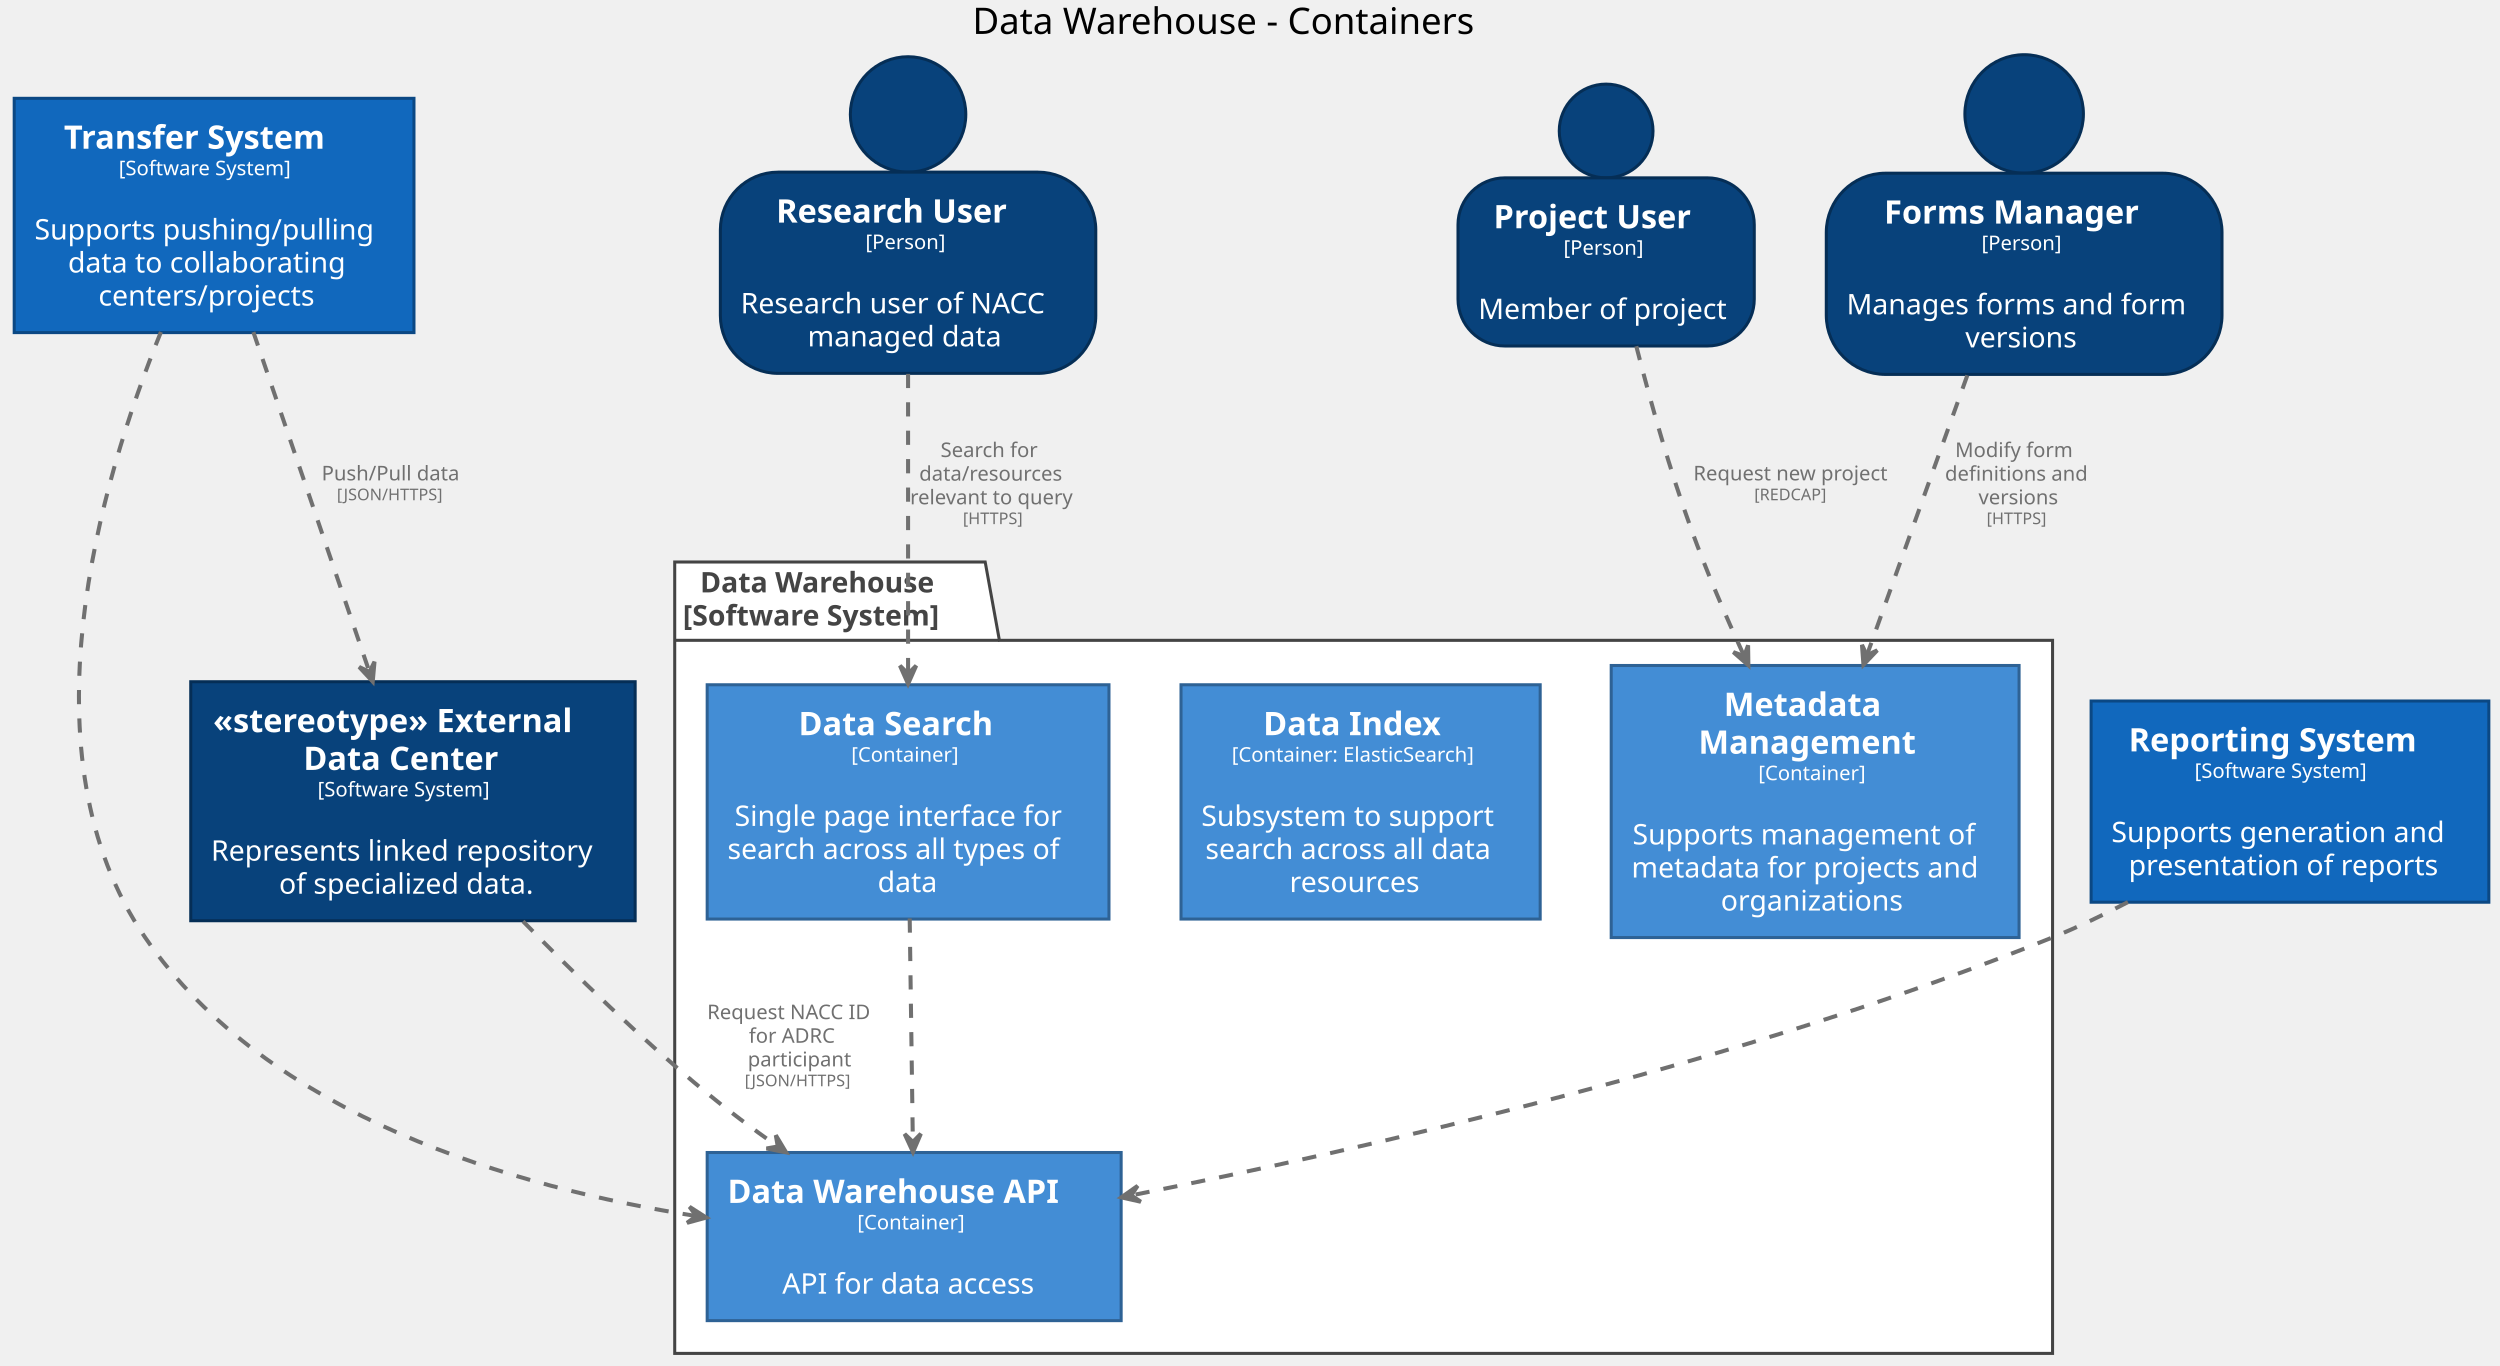
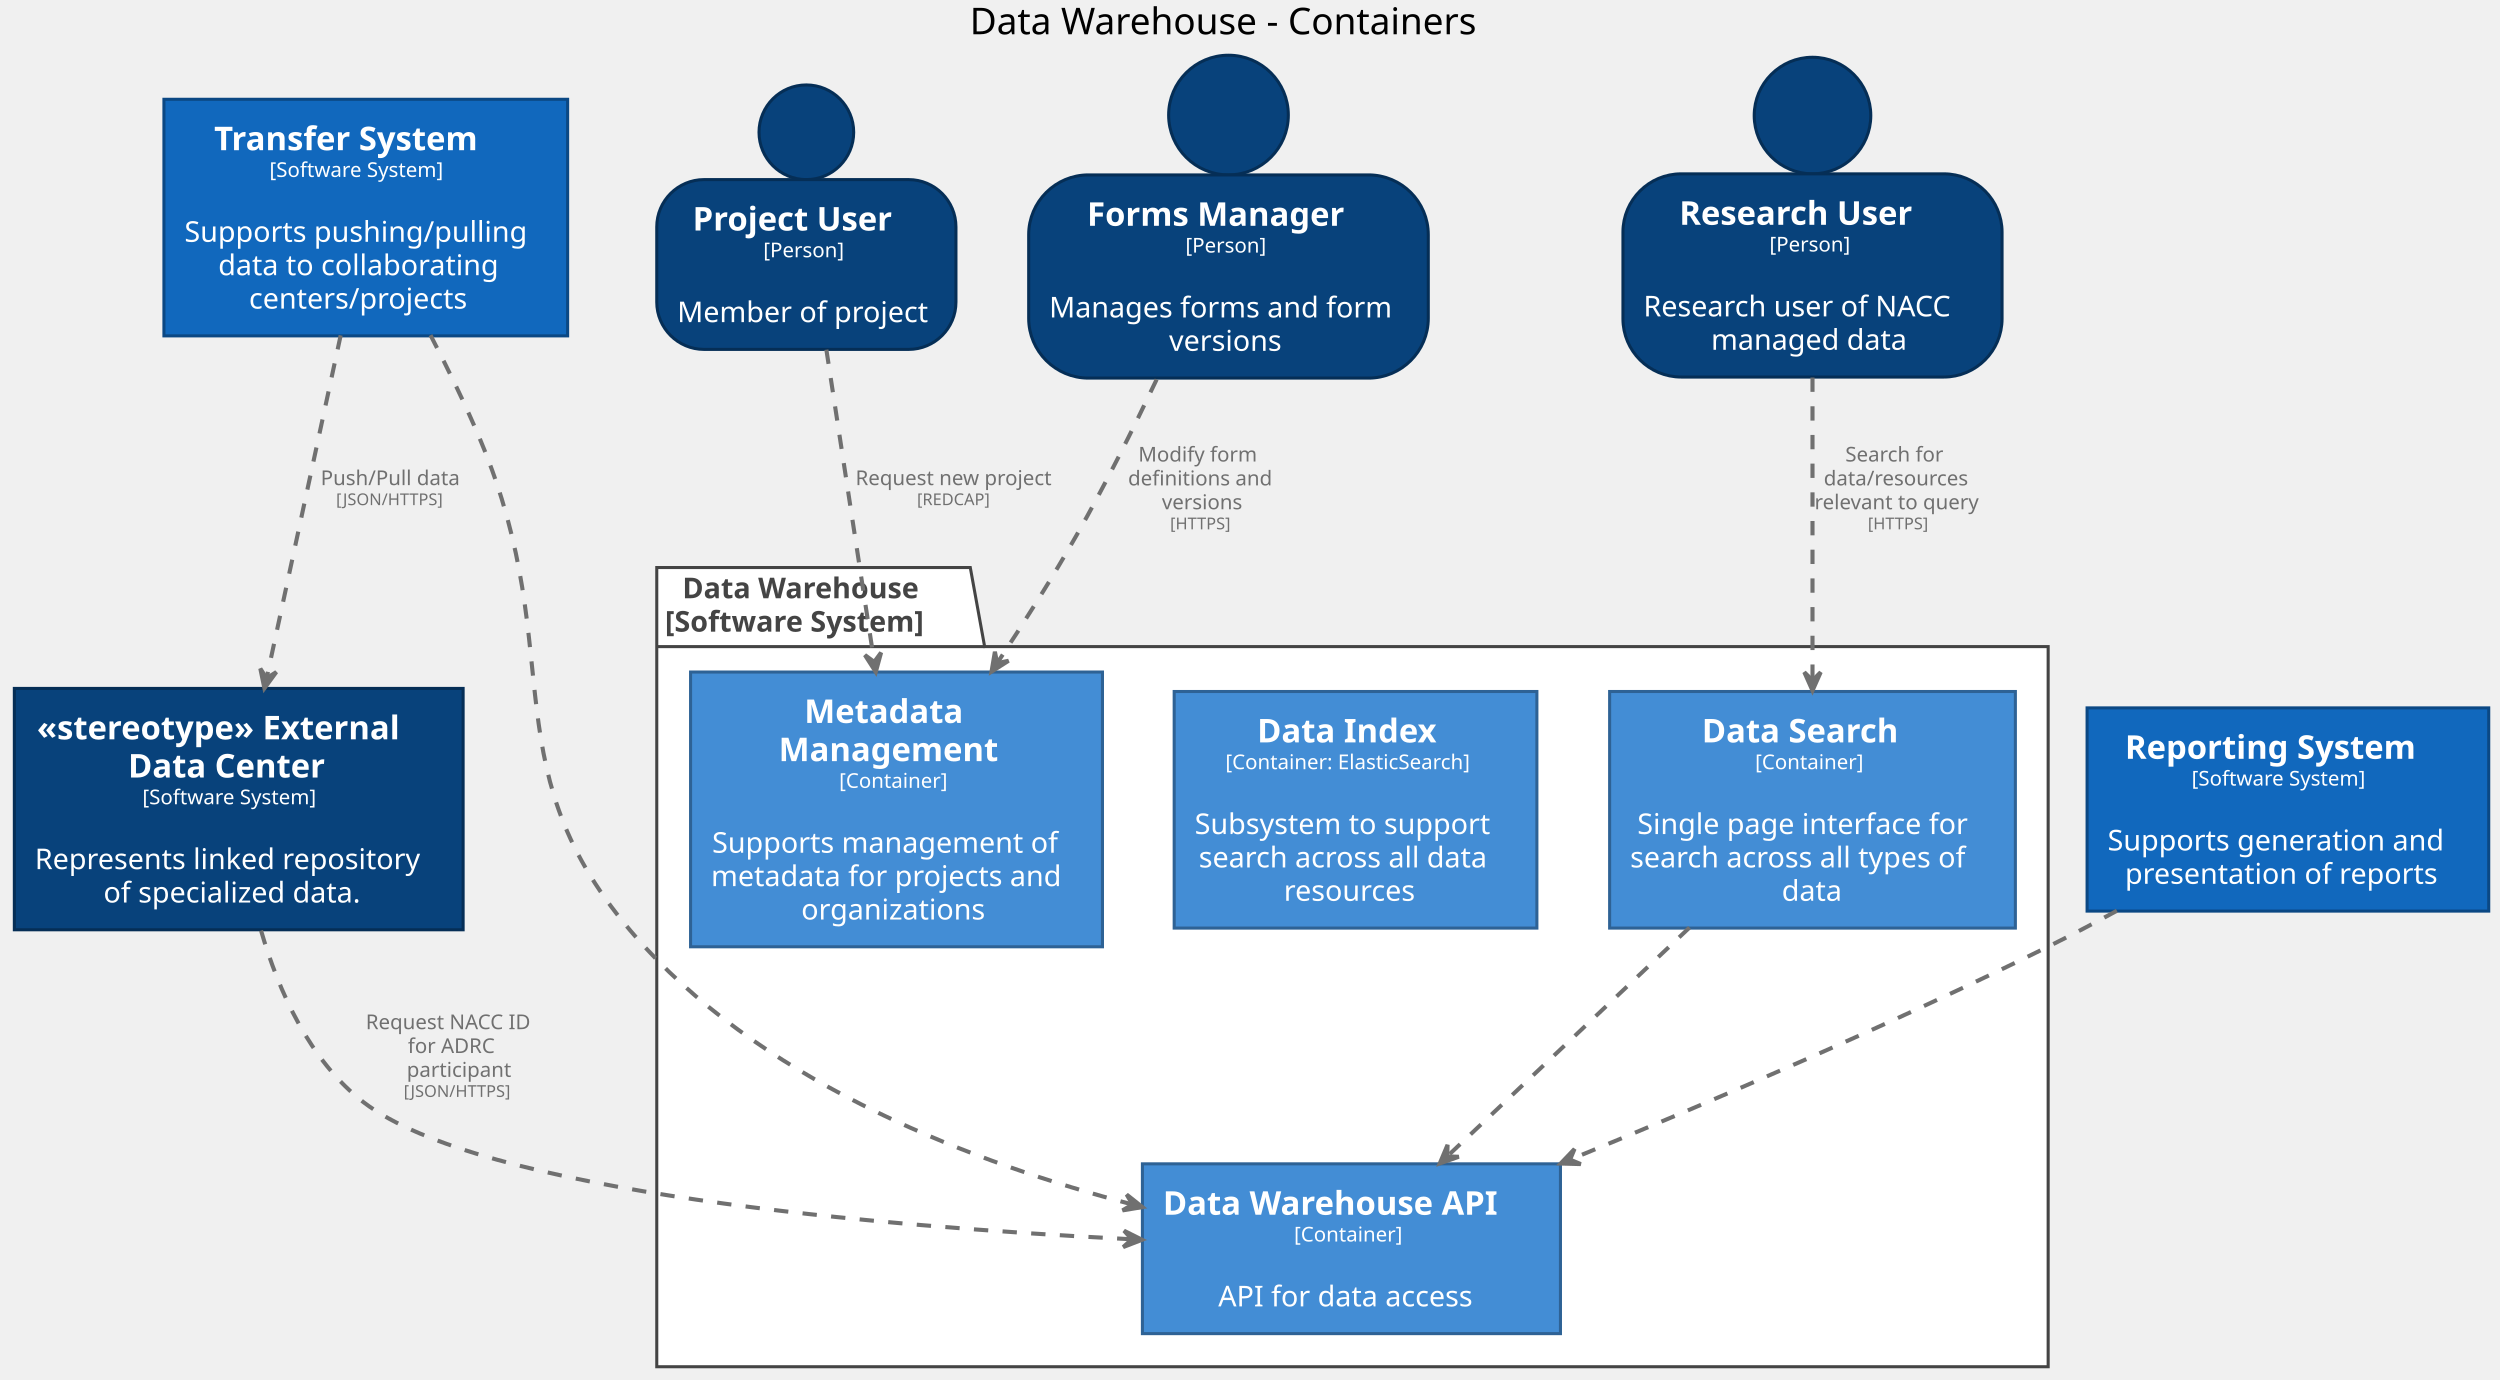
- <svg xmlns="http://www.w3.org/2000/svg" contentScriptType="application/ecmascript" contentStyleType="text/css" height="673px" preserveAspectRatio="none" style="width:1232px;height:673px;background:#FFFFFF;" version="1.1" viewBox="0 0 1232 673" width="1232px" zoomAndPan="magnify">
+ <svg xmlns="http://www.w3.org/2000/svg" contentScriptType="application/ecmascript" contentStyleType="text/css" height="673px" preserveAspectRatio="none" style="width:1220px;height:673px;background:#FFFFFF;" version="1.1" viewBox="0 0 1220 673" width="1220px" zoomAndPan="magnify">
  <defs />
  <g>
-     <text fill="#000000" font-family="sans-serif" font-size="18" lengthAdjust="spacing" textLength="261" x="479.25" y="16.708">Data Warehouse - Containers</text>
-     <polygon fill="#FFFFFF" points="332.5,276.953,485.5,276.953,492.5,315.547,1011.5,315.547,1011.5,666.953,332.5,666.953,332.5,276.953" style="stroke:#444444;stroke-width:1.5;" />
-     <line style="stroke:#444444;stroke-width:1.5;" x1="332.5" x2="492.5" y1="315.547" y2="315.547" />
-     <text fill="#444444" font-family="sans-serif" font-size="14" font-weight="bold" lengthAdjust="spacing" textLength="130" x="345" y="291.948">Data Warehouse</text>
-     <text fill="#444444" font-family="sans-serif" font-size="14" font-weight="bold" lengthAdjust="spacing" textLength="147" x="336.5" y="308.245">[Software System]</text>
-     <rect fill="#438DD5" height="115.453" style="stroke:#2E6295;stroke-width:1.5;" width="198" x="348.5" y="337.453" />
-     <text fill="#FFFFFF" font-family="sans-serif" font-size="16" font-weight="bold" lengthAdjust="spacing" textLength="108" x="393.5" y="362.305">Data Search</text>
-     <text fill="#FFFFFF" font-family="sans-serif" font-size="10" lengthAdjust="spacing" textLength="56" x="419.5" y="375.36">[Container]</text>
-     <text fill="#FFFFFF" font-family="sans-serif" font-size="14" lengthAdjust="spacing" textLength="0" x="449.5" y="390.714" />
-     <text fill="#FFFFFF" font-family="sans-serif" font-size="14" lengthAdjust="spacing" textLength="167" x="362" y="407.011">Single page interface for</text>
-     <text fill="#FFFFFF" font-family="sans-serif" font-size="14" lengthAdjust="spacing" textLength="174" x="358.5" y="423.308">search across all types of</text>
-     <text fill="#FFFFFF" font-family="sans-serif" font-size="14" lengthAdjust="spacing" textLength="30" x="432.5" y="439.604">data</text>
-     <rect fill="#438DD5" height="115.453" style="stroke:#2E6295;stroke-width:1.5;" width="177" x="582" y="337.453" />
-     <text fill="#FFFFFF" font-family="sans-serif" font-size="16" font-weight="bold" lengthAdjust="spacing" textLength="96" x="622.5" y="362.305">Data Index</text>
-     <text fill="#FFFFFF" font-family="sans-serif" font-size="10" lengthAdjust="spacing" textLength="127" x="607" y="375.36">[Container: ElasticSearch]</text>
-     <text fill="#FFFFFF" font-family="sans-serif" font-size="14" lengthAdjust="spacing" textLength="0" x="672.5" y="390.714" />
-     <text fill="#FFFFFF" font-family="sans-serif" font-size="14" lengthAdjust="spacing" textLength="153" x="592" y="407.011">Subsystem to support</text>
-     <text fill="#FFFFFF" font-family="sans-serif" font-size="14" lengthAdjust="spacing" textLength="149" x="594" y="423.308">search across all data</text>
-     <text fill="#FFFFFF" font-family="sans-serif" font-size="14" lengthAdjust="spacing" textLength="70" x="635.5" y="439.604">resources</text>
-     <rect fill="#438DD5" height="82.859" style="stroke:#2E6295;stroke-width:1.5;" width="204" x="348.5" y="567.953" />
-     <text fill="#FFFFFF" font-family="sans-serif" font-size="16" font-weight="bold" lengthAdjust="spacing" textLength="184" x="358.5" y="592.805">Data Warehouse API</text>
-     <text fill="#FFFFFF" font-family="sans-serif" font-size="10" lengthAdjust="spacing" textLength="56" x="422.5" y="605.86">[Container]</text>
-     <text fill="#FFFFFF" font-family="sans-serif" font-size="14" lengthAdjust="spacing" textLength="0" x="452.5" y="621.214" />
-     <text fill="#FFFFFF" font-family="sans-serif" font-size="14" lengthAdjust="spacing" textLength="130" x="385.5" y="637.511">API for data access</text>
-     <rect fill="#438DD5" height="134.078" style="stroke:#2E6295;stroke-width:1.5;" width="201" x="794" y="327.953" />
-     <text fill="#FFFFFF" font-family="sans-serif" font-size="16" font-weight="bold" lengthAdjust="spacing" textLength="84" x="849.5" y="352.805">Metadata</text>
-     <text fill="#FFFFFF" font-family="sans-serif" font-size="16" font-weight="bold" lengthAdjust="spacing" textLength="115" x="837" y="371.43">Management</text>
-     <text fill="#FFFFFF" font-family="sans-serif" font-size="10" lengthAdjust="spacing" textLength="56" x="866.5" y="384.485">[Container]</text>
-     <text fill="#FFFFFF" font-family="sans-serif" font-size="14" lengthAdjust="spacing" textLength="0" x="896.5" y="399.839" />
-     <text fill="#FFFFFF" font-family="sans-serif" font-size="14" lengthAdjust="spacing" textLength="176" x="804.5" y="416.136">Supports management of</text>
-     <text fill="#FFFFFF" font-family="sans-serif" font-size="14" lengthAdjust="spacing" textLength="177" x="804" y="432.433">metadata for projects and</text>
-     <text fill="#FFFFFF" font-family="sans-serif" font-size="14" lengthAdjust="spacing" textLength="93" x="848" y="448.729">organizations</text>
-     <ellipse cx="791.5" cy="64.551" fill="#08427B" rx="23.098" ry="23.098" style="stroke:#052E56;stroke-width:1.5;" />
-     <rect fill="#08427B" height="82.859" rx="23.098" ry="23.098" style="stroke:#052E56;stroke-width:1.5;" width="146" x="718.5" y="87.648" />
-     <text fill="#FFFFFF" font-family="sans-serif" font-size="16" font-weight="bold" lengthAdjust="spacing" textLength="111" x="736" y="112.5">Project User</text>
-     <text fill="#FFFFFF" font-family="sans-serif" font-size="10" lengthAdjust="spacing" textLength="42" x="770.5" y="125.555">[Person]</text>
-     <text fill="#FFFFFF" font-family="sans-serif" font-size="14" lengthAdjust="spacing" textLength="0" x="793.5" y="140.909" />
-     <text fill="#FFFFFF" font-family="sans-serif" font-size="14" lengthAdjust="spacing" textLength="126" x="728.5" y="157.206">Member of project</text>
-     <ellipse cx="997.5" cy="56.154" fill="#08427B" rx="29.201" ry="29.201" style="stroke:#052E56;stroke-width:1.5;" />
-     <rect fill="#08427B" height="99.156" rx="29.201" ry="29.201" style="stroke:#052E56;stroke-width:1.5;" width="195" x="900" y="85.355" />
-     <text fill="#FFFFFF" font-family="sans-serif" font-size="16" font-weight="bold" lengthAdjust="spacing" textLength="138" x="928.5" y="110.207">Forms Manager</text>
-     <text fill="#FFFFFF" font-family="sans-serif" font-size="10" lengthAdjust="spacing" textLength="42" x="976.5" y="123.262">[Person]</text>
-     <text fill="#FFFFFF" font-family="sans-serif" font-size="14" lengthAdjust="spacing" textLength="0" x="999.5" y="138.616" />
-     <text fill="#FFFFFF" font-family="sans-serif" font-size="14" lengthAdjust="spacing" textLength="171" x="910" y="154.913">Manages forms and form</text>
-     <text fill="#FFFFFF" font-family="sans-serif" font-size="14" lengthAdjust="spacing" textLength="58" x="968.5" y="171.209">versions</text>
-     <ellipse cx="447.5" cy="56.395" fill="#08427B" rx="28.442" ry="28.442" style="stroke:#052E56;stroke-width:1.5;" />
-     <rect fill="#08427B" height="99.156" rx="28.442" ry="28.442" style="stroke:#052E56;stroke-width:1.5;" width="185" x="355" y="84.838" />
-     <text fill="#FFFFFF" font-family="sans-serif" font-size="16" font-weight="bold" lengthAdjust="spacing" textLength="130" x="382.5" y="109.689">Research User</text>
-     <text fill="#FFFFFF" font-family="sans-serif" font-size="10" lengthAdjust="spacing" textLength="42" x="426.5" y="122.745">[Person]</text>
-     <text fill="#FFFFFF" font-family="sans-serif" font-size="14" lengthAdjust="spacing" textLength="0" x="449.5" y="138.099" />
-     <text fill="#FFFFFF" font-family="sans-serif" font-size="14" lengthAdjust="spacing" textLength="161" x="365" y="154.395">Research user of NACC</text>
-     <text fill="#FFFFFF" font-family="sans-serif" font-size="14" lengthAdjust="spacing" textLength="99" x="398" y="170.692">managed data</text>
-     <rect fill="#08427B" height="117.781" style="stroke:#052E56;stroke-width:1.5;" width="219" x="94" y="335.953" />
-     <text fill="#FFFFFF" font-family="sans-serif" font-size="16" font-weight="bold" lengthAdjust="spacing" textLength="197" x="105" y="360.805">«stereotype» External</text>
-     <text fill="#FFFFFF" font-family="sans-serif" font-size="16" font-weight="bold" lengthAdjust="spacing" textLength="108" x="149.5" y="379.43">Data Center</text>
-     <text fill="#FFFFFF" font-family="sans-serif" font-size="10" lengthAdjust="spacing" textLength="94" x="156.5" y="392.485">[Software System]</text>
-     <text fill="#FFFFFF" font-family="sans-serif" font-size="14" lengthAdjust="spacing" textLength="0" x="205.5" y="407.839" />
-     <text fill="#FFFFFF" font-family="sans-serif" font-size="14" lengthAdjust="spacing" textLength="199" x="104" y="424.136">Represents linked repository</text>
-     <text fill="#FFFFFF" font-family="sans-serif" font-size="14" lengthAdjust="spacing" textLength="132" x="137.5" y="440.433">of specialized data.</text>
-     <rect fill="#1168BD" height="115.453" style="stroke:#0B4884;stroke-width:1.5;" width="197" x="7" y="48.453" />
-     <text fill="#FFFFFF" font-family="sans-serif" font-size="16" font-weight="bold" lengthAdjust="spacing" textLength="148" x="31.5" y="73.305">Transfer System</text>
-     <text fill="#FFFFFF" font-family="sans-serif" font-size="10" lengthAdjust="spacing" textLength="94" x="58.5" y="86.36">[Software System]</text>
-     <text fill="#FFFFFF" font-family="sans-serif" font-size="14" lengthAdjust="spacing" textLength="0" x="107.5" y="101.714" />
-     <text fill="#FFFFFF" font-family="sans-serif" font-size="14" lengthAdjust="spacing" textLength="173" x="17" y="118.011">Supports pushing/pulling</text>
-     <text fill="#FFFFFF" font-family="sans-serif" font-size="14" lengthAdjust="spacing" textLength="140" x="33.5" y="134.308">data to collaborating</text>
-     <text fill="#FFFFFF" font-family="sans-serif" font-size="14" lengthAdjust="spacing" textLength="114" x="48.5" y="150.605">centers/projects</text>
-     <rect fill="#1168BD" height="99.156" style="stroke:#0B4884;stroke-width:1.5;" width="196" x="1030.5" y="345.453" />
-     <text fill="#FFFFFF" font-family="sans-serif" font-size="16" font-weight="bold" lengthAdjust="spacing" textLength="159" x="1049" y="370.305">Reporting System</text>
-     <text fill="#FFFFFF" font-family="sans-serif" font-size="10" lengthAdjust="spacing" textLength="94" x="1081.5" y="383.36">[Software System]</text>
-     <text fill="#FFFFFF" font-family="sans-serif" font-size="14" lengthAdjust="spacing" textLength="0" x="1130.5" y="398.714" />
-     <text fill="#FFFFFF" font-family="sans-serif" font-size="14" lengthAdjust="spacing" textLength="172" x="1040.5" y="415.011">Supports generation and</text>
-     <text fill="#FFFFFF" font-family="sans-serif" font-size="14" lengthAdjust="spacing" textLength="159" x="1049" y="431.308">presentation of reports</text>
-     <path d="M969.49,184.993 C954.06,227.993 935.05,280.963 920.03,322.813 " fill="none" id="FormsManager-to-DataWarehouse.MetadataManagement" style="stroke:#707070;stroke-width:2.0;stroke-dasharray:7.0,7.0;" />
-     <polygon fill="#707070" points="918.31,327.603,925.107,320.475,919.994,322.895,917.574,317.782,918.31,327.603" style="stroke:#707070;stroke-width:2.0;" />
-     <text fill="#707070" font-family="sans-serif" font-size="10" lengthAdjust="spacing" textLength="60" x="963.5" y="225.235">Modify form</text>
-     <text fill="#707070" font-family="sans-serif" font-size="10" lengthAdjust="spacing" textLength="70" x="958.5" y="236.876">definitions and</text>
-     <text fill="#707070" font-family="sans-serif" font-size="10" lengthAdjust="spacing" textLength="40" x="975" y="248.517">versions</text>
-     <text fill="#707070" font-family="sans-serif" font-size="8" lengthAdjust="spacing" textLength="32" x="979" y="258.301">[HTTPS]</text>
-     <path d="M447.5,184.243 C447.5,230.503 447.5,288.533 447.5,331.813 " fill="none" id="ResearchUser-to-DataWarehouse.DataSearch" style="stroke:#707070;stroke-width:2.0;stroke-dasharray:7.0,7.0;" />
-     <polygon fill="#707070" points="447.5,337.023,451.5,328.023,447.5,332.023,443.5,328.023,447.5,337.023" style="stroke:#707070;stroke-width:2.0;" />
-     <text fill="#707070" font-family="sans-serif" font-size="10" lengthAdjust="spacing" textLength="51" x="463.5" y="225.235">Search for</text>
-     <text fill="#707070" font-family="sans-serif" font-size="10" lengthAdjust="spacing" textLength="72" x="453" y="236.876">data/resources</text>
-     <text fill="#707070" font-family="sans-serif" font-size="10" lengthAdjust="spacing" textLength="84" x="448.5" y="248.517">relevant to query</text>
-     <text fill="#707070" font-family="sans-serif" font-size="8" lengthAdjust="spacing" textLength="32" x="474.5" y="258.301">[HTTPS]</text>
-     <path d="M257.74,454.013 C283.84,480.733 316.21,512.163 347.5,537.953 C358.69,547.173 371.07,556.403 383.26,564.983 " fill="none" id="stereotypeExternalDataCenter-to-DataWarehouse.DataWarehouseAPI" style="stroke:#707070;stroke-width:2.0;stroke-dasharray:7.0,7.0;" />
-     <polygon fill="#707070" points="387.38,567.873,382.317,559.426,383.289,564.998,377.717,565.971,387.38,567.873" style="stroke:#707070;stroke-width:2.0;" />
-     <text fill="#707070" font-family="sans-serif" font-size="10" lengthAdjust="spacing" textLength="88" x="348.5" y="502.235">Request NACC ID</text>
-     <text fill="#707070" font-family="sans-serif" font-size="10" lengthAdjust="spacing" textLength="47" x="369" y="513.876">for ADRC</text>
-     <text fill="#707070" font-family="sans-serif" font-size="10" lengthAdjust="spacing" textLength="51" x="368.5" y="525.517">participant</text>
-     <text fill="#707070" font-family="sans-serif" font-size="8" lengthAdjust="spacing" textLength="54" x="367" y="535.301">[JSON/HTTPS]</text>
-     <path d="M124.86,163.653 C141.34,211.923 164.99,281.173 182.05,331.123 " fill="none" id="TransferSystem-to-stereotypeExternalDataCenter" style="stroke:#707070;stroke-width:2.0;stroke-dasharray:7.0,7.0;" />
-     <polygon fill="#707070" points="183.67,335.893,184.557,326.084,182.059,331.16,176.983,328.662,183.67,335.893" style="stroke:#707070;stroke-width:2.0;" />
-     <text fill="#707070" font-family="sans-serif" font-size="10" lengthAdjust="spacing" textLength="69" x="158.5" y="236.735">Push/Pull data</text>
-     <text fill="#707070" font-family="sans-serif" font-size="8" lengthAdjust="spacing" textLength="54" x="166" y="246.519">[JSON/HTTPS]</text>
-     <path d="M448.3,452.623 C448.79,487.053 449.4,530.433 449.85,562.673 " fill="none" id="DataWarehouse.DataSearch-to-DataWarehouse.DataWarehouseAPI" style="stroke:#707070;stroke-width:2.0;stroke-dasharray:7.0,7.0;" />
-     <polygon fill="#707070" points="449.93,567.753,453.801,558.697,449.859,562.754,445.802,558.811,449.93,567.753" style="stroke:#707070;stroke-width:2.0;" />
-     <text fill="#000000" font-family="sans-serif" font-size="10" lengthAdjust="spacing" textLength="0" x="452.5" y="518.735" />
-     <path d="M79.3,163.603 C48.84,238.753 10.06,372.333 71.5,461.953 C131.98,550.173 253.78,585.283 343.04,599.253 " fill="none" id="TransferSystem-to-DataWarehouse.DataWarehouseAPI" style="stroke:#707070;stroke-width:2.0;stroke-dasharray:7.0,7.0;" />
-     <polygon fill="#707070" points="348.07,600.023,339.779,594.707,343.128,599.266,338.568,602.614,348.07,600.023" style="stroke:#707070;stroke-width:2.0;" />
-     <text fill="#000000" font-family="sans-serif" font-size="10" lengthAdjust="spacing" textLength="0" x="75.5" y="398.735" />
-     <path d="M1048.66,444.553 C1036.46,450.933 1023.82,456.963 1011.5,461.953 C858.99,523.673 672.54,566.293 557.66,589.053 " fill="none" id="ReportingSystem-to-DataWarehouse.DataWarehouseAPI" style="stroke:#707070;stroke-width:2.0;stroke-dasharray:7.0,7.0;" />
-     <polygon fill="#707070" points="552.58,590.053,562.186,592.227,557.485,589.081,560.63,584.379,552.58,590.053" style="stroke:#707070;stroke-width:2.0;" />
-     <text fill="#000000" font-family="sans-serif" font-size="10" lengthAdjust="spacing" textLength="0" x="926.5" y="518.735" />
-     <path d="M806.37,170.623 C813.55,198.653 822.91,231.773 833.5,260.953 C840.96,281.513 850.3,303.283 859.42,323.133 " fill="none" id="ProjectUser-to-DataWarehouse.MetadataManagement" style="stroke:#707070;stroke-width:2.0;stroke-dasharray:7.0,7.0;" />
-     <polygon fill="#707070" points="861.6,327.863,861.454,318.015,859.502,323.325,854.193,321.372,861.6,327.863" style="stroke:#707070;stroke-width:2.0;" />
-     <text fill="#707070" font-family="sans-serif" font-size="10" lengthAdjust="spacing" textLength="99" x="834.5" y="236.735">Request new project</text>
-     <text fill="#707070" font-family="sans-serif" font-size="8" lengthAdjust="spacing" textLength="39" x="864.5" y="246.519">[REDCAP]</text>
+     <text fill="#000000" font-family="sans-serif" font-size="18" lengthAdjust="spacing" textLength="261" x="473.25" y="16.708">Data Warehouse - Containers</text>
+     <polygon fill="#FFFFFF" points="320.5,276.953,473.5,276.953,480.5,315.547,999.5,315.547,999.5,666.953,320.5,666.953,320.5,276.953" style="stroke:#444444;stroke-width:1.5;" />
+     <line style="stroke:#444444;stroke-width:1.5;" x1="320.5" x2="480.5" y1="315.547" y2="315.547" />
+     <text fill="#444444" font-family="sans-serif" font-size="14" font-weight="bold" lengthAdjust="spacing" textLength="130" x="333" y="291.948">Data Warehouse</text>
+     <text fill="#444444" font-family="sans-serif" font-size="14" font-weight="bold" lengthAdjust="spacing" textLength="147" x="324.5" y="308.245">[Software System]</text>
+     <rect fill="#438DD5" height="115.453" style="stroke:#2E6295;stroke-width:1.5;" width="198" x="785.5" y="337.453" />
+     <text fill="#FFFFFF" font-family="sans-serif" font-size="16" font-weight="bold" lengthAdjust="spacing" textLength="108" x="830.5" y="362.305">Data Search</text>
+     <text fill="#FFFFFF" font-family="sans-serif" font-size="10" lengthAdjust="spacing" textLength="56" x="856.5" y="375.36">[Container]</text>
+     <text fill="#FFFFFF" font-family="sans-serif" font-size="14" lengthAdjust="spacing" textLength="0" x="886.5" y="390.714" />
+     <text fill="#FFFFFF" font-family="sans-serif" font-size="14" lengthAdjust="spacing" textLength="167" x="799" y="407.011">Single page interface for</text>
+     <text fill="#FFFFFF" font-family="sans-serif" font-size="14" lengthAdjust="spacing" textLength="174" x="795.5" y="423.308">search across all types of</text>
+     <text fill="#FFFFFF" font-family="sans-serif" font-size="14" lengthAdjust="spacing" textLength="30" x="869.5" y="439.604">data</text>
+     <rect fill="#438DD5" height="115.453" style="stroke:#2E6295;stroke-width:1.5;" width="177" x="573" y="337.453" />
+     <text fill="#FFFFFF" font-family="sans-serif" font-size="16" font-weight="bold" lengthAdjust="spacing" textLength="96" x="613.5" y="362.305">Data Index</text>
+     <text fill="#FFFFFF" font-family="sans-serif" font-size="10" lengthAdjust="spacing" textLength="127" x="598" y="375.36">[Container: ElasticSearch]</text>
+     <text fill="#FFFFFF" font-family="sans-serif" font-size="14" lengthAdjust="spacing" textLength="0" x="663.5" y="390.714" />
+     <text fill="#FFFFFF" font-family="sans-serif" font-size="14" lengthAdjust="spacing" textLength="153" x="583" y="407.011">Subsystem to support</text>
+     <text fill="#FFFFFF" font-family="sans-serif" font-size="14" lengthAdjust="spacing" textLength="149" x="585" y="423.308">search across all data</text>
+     <text fill="#FFFFFF" font-family="sans-serif" font-size="14" lengthAdjust="spacing" textLength="70" x="626.5" y="439.604">resources</text>
+     <rect fill="#438DD5" height="82.859" style="stroke:#2E6295;stroke-width:1.5;" width="204" x="557.5" y="567.953" />
+     <text fill="#FFFFFF" font-family="sans-serif" font-size="16" font-weight="bold" lengthAdjust="spacing" textLength="184" x="567.5" y="592.805">Data Warehouse API</text>
+     <text fill="#FFFFFF" font-family="sans-serif" font-size="10" lengthAdjust="spacing" textLength="56" x="631.5" y="605.86">[Container]</text>
+     <text fill="#FFFFFF" font-family="sans-serif" font-size="14" lengthAdjust="spacing" textLength="0" x="661.5" y="621.214" />
+     <text fill="#FFFFFF" font-family="sans-serif" font-size="14" lengthAdjust="spacing" textLength="130" x="594.5" y="637.511">API for data access</text>
+     <rect fill="#438DD5" height="134.078" style="stroke:#2E6295;stroke-width:1.5;" width="201" x="337" y="327.953" />
+     <text fill="#FFFFFF" font-family="sans-serif" font-size="16" font-weight="bold" lengthAdjust="spacing" textLength="84" x="392.5" y="352.805">Metadata</text>
+     <text fill="#FFFFFF" font-family="sans-serif" font-size="16" font-weight="bold" lengthAdjust="spacing" textLength="115" x="380" y="371.43">Management</text>
+     <text fill="#FFFFFF" font-family="sans-serif" font-size="10" lengthAdjust="spacing" textLength="56" x="409.5" y="384.485">[Container]</text>
+     <text fill="#FFFFFF" font-family="sans-serif" font-size="14" lengthAdjust="spacing" textLength="0" x="439.5" y="399.839" />
+     <text fill="#FFFFFF" font-family="sans-serif" font-size="14" lengthAdjust="spacing" textLength="176" x="347.5" y="416.136">Supports management of</text>
+     <text fill="#FFFFFF" font-family="sans-serif" font-size="14" lengthAdjust="spacing" textLength="177" x="347" y="432.433">metadata for projects and</text>
+     <text fill="#FFFFFF" font-family="sans-serif" font-size="14" lengthAdjust="spacing" textLength="93" x="391" y="448.729">organizations</text>
+     <ellipse cx="884.5" cy="56.395" fill="#08427B" rx="28.442" ry="28.442" style="stroke:#052E56;stroke-width:1.5;" />
+     <rect fill="#08427B" height="99.156" rx="28.442" ry="28.442" style="stroke:#052E56;stroke-width:1.5;" width="185" x="792" y="84.838" />
+     <text fill="#FFFFFF" font-family="sans-serif" font-size="16" font-weight="bold" lengthAdjust="spacing" textLength="130" x="819.5" y="109.689">Research User</text>
+     <text fill="#FFFFFF" font-family="sans-serif" font-size="10" lengthAdjust="spacing" textLength="42" x="863.5" y="122.745">[Person]</text>
+     <text fill="#FFFFFF" font-family="sans-serif" font-size="14" lengthAdjust="spacing" textLength="0" x="886.5" y="138.099" />
+     <text fill="#FFFFFF" font-family="sans-serif" font-size="14" lengthAdjust="spacing" textLength="161" x="802" y="154.395">Research user of NACC</text>
+     <text fill="#FFFFFF" font-family="sans-serif" font-size="14" lengthAdjust="spacing" textLength="99" x="835" y="170.692">managed data</text>
+     <rect fill="#1168BD" height="115.453" style="stroke:#0B4884;stroke-width:1.5;" width="197" x="80" y="48.453" />
+     <text fill="#FFFFFF" font-family="sans-serif" font-size="16" font-weight="bold" lengthAdjust="spacing" textLength="148" x="104.5" y="73.305">Transfer System</text>
+     <text fill="#FFFFFF" font-family="sans-serif" font-size="10" lengthAdjust="spacing" textLength="94" x="131.5" y="86.36">[Software System]</text>
+     <text fill="#FFFFFF" font-family="sans-serif" font-size="14" lengthAdjust="spacing" textLength="0" x="180.5" y="101.714" />
+     <text fill="#FFFFFF" font-family="sans-serif" font-size="14" lengthAdjust="spacing" textLength="173" x="90" y="118.011">Supports pushing/pulling</text>
+     <text fill="#FFFFFF" font-family="sans-serif" font-size="14" lengthAdjust="spacing" textLength="140" x="106.5" y="134.308">data to collaborating</text>
+     <text fill="#FFFFFF" font-family="sans-serif" font-size="14" lengthAdjust="spacing" textLength="114" x="121.5" y="150.605">centers/projects</text>
+     <rect fill="#08427B" height="117.781" style="stroke:#052E56;stroke-width:1.5;" width="219" x="7" y="335.953" />
+     <text fill="#FFFFFF" font-family="sans-serif" font-size="16" font-weight="bold" lengthAdjust="spacing" textLength="197" x="18" y="360.805">«stereotype» External</text>
+     <text fill="#FFFFFF" font-family="sans-serif" font-size="16" font-weight="bold" lengthAdjust="spacing" textLength="108" x="62.5" y="379.43">Data Center</text>
+     <text fill="#FFFFFF" font-family="sans-serif" font-size="10" lengthAdjust="spacing" textLength="94" x="69.5" y="392.485">[Software System]</text>
+     <text fill="#FFFFFF" font-family="sans-serif" font-size="14" lengthAdjust="spacing" textLength="0" x="118.5" y="407.839" />
+     <text fill="#FFFFFF" font-family="sans-serif" font-size="14" lengthAdjust="spacing" textLength="199" x="17" y="424.136">Represents linked repository</text>
+     <text fill="#FFFFFF" font-family="sans-serif" font-size="14" lengthAdjust="spacing" textLength="132" x="50.5" y="440.433">of specialized data.</text>
+     <rect fill="#1168BD" height="99.156" style="stroke:#0B4884;stroke-width:1.5;" width="196" x="1018.5" y="345.453" />
+     <text fill="#FFFFFF" font-family="sans-serif" font-size="16" font-weight="bold" lengthAdjust="spacing" textLength="159" x="1037" y="370.305">Reporting System</text>
+     <text fill="#FFFFFF" font-family="sans-serif" font-size="10" lengthAdjust="spacing" textLength="94" x="1069.5" y="383.36">[Software System]</text>
+     <text fill="#FFFFFF" font-family="sans-serif" font-size="14" lengthAdjust="spacing" textLength="0" x="1118.5" y="398.714" />
+     <text fill="#FFFFFF" font-family="sans-serif" font-size="14" lengthAdjust="spacing" textLength="172" x="1028.5" y="415.011">Supports generation and</text>
+     <text fill="#FFFFFF" font-family="sans-serif" font-size="14" lengthAdjust="spacing" textLength="159" x="1037" y="431.308">presentation of reports</text>
+     <ellipse cx="599.5" cy="56.154" fill="#08427B" rx="29.201" ry="29.201" style="stroke:#052E56;stroke-width:1.5;" />
+     <rect fill="#08427B" height="99.156" rx="29.201" ry="29.201" style="stroke:#052E56;stroke-width:1.5;" width="195" x="502" y="85.355" />
+     <text fill="#FFFFFF" font-family="sans-serif" font-size="16" font-weight="bold" lengthAdjust="spacing" textLength="138" x="530.5" y="110.207">Forms Manager</text>
+     <text fill="#FFFFFF" font-family="sans-serif" font-size="10" lengthAdjust="spacing" textLength="42" x="578.5" y="123.262">[Person]</text>
+     <text fill="#FFFFFF" font-family="sans-serif" font-size="14" lengthAdjust="spacing" textLength="0" x="601.5" y="138.616" />
+     <text fill="#FFFFFF" font-family="sans-serif" font-size="14" lengthAdjust="spacing" textLength="171" x="512" y="154.913">Manages forms and form</text>
+     <text fill="#FFFFFF" font-family="sans-serif" font-size="14" lengthAdjust="spacing" textLength="58" x="570.5" y="171.209">versions</text>
+     <ellipse cx="393.5" cy="64.551" fill="#08427B" rx="23.098" ry="23.098" style="stroke:#052E56;stroke-width:1.5;" />
+     <rect fill="#08427B" height="82.859" rx="23.098" ry="23.098" style="stroke:#052E56;stroke-width:1.5;" width="146" x="320.5" y="87.648" />
+     <text fill="#FFFFFF" font-family="sans-serif" font-size="16" font-weight="bold" lengthAdjust="spacing" textLength="111" x="338" y="112.5">Project User</text>
+     <text fill="#FFFFFF" font-family="sans-serif" font-size="10" lengthAdjust="spacing" textLength="42" x="372.5" y="125.555">[Person]</text>
+     <text fill="#FFFFFF" font-family="sans-serif" font-size="14" lengthAdjust="spacing" textLength="0" x="395.5" y="140.909" />
+     <text fill="#FFFFFF" font-family="sans-serif" font-size="14" lengthAdjust="spacing" textLength="126" x="330.5" y="157.206">Member of project</text>
+     <path d="M564.45,185.173 C552.75,209.793 539.19,236.833 525.5,260.953 C513.7,281.743 499.84,303.643 486.67,323.543 " fill="none" id="FormsManager-to-DataWarehouse.MetadataManagement" style="stroke:#707070;stroke-width:2.0;stroke-dasharray:7.0,7.0;" />
+     <polygon fill="#707070" points="483.87,327.753,492.178,322.464,486.634,323.586,485.511,318.042,483.87,327.753" style="stroke:#707070;stroke-width:2.0;" />
+     <text fill="#707070" font-family="sans-serif" font-size="10" lengthAdjust="spacing" textLength="60" x="555.5" y="225.235">Modify form</text>
+     <text fill="#707070" font-family="sans-serif" font-size="10" lengthAdjust="spacing" textLength="70" x="550.5" y="236.876">definitions and</text>
+     <text fill="#707070" font-family="sans-serif" font-size="10" lengthAdjust="spacing" textLength="40" x="567" y="248.517">versions</text>
+     <text fill="#707070" font-family="sans-serif" font-size="8" lengthAdjust="spacing" textLength="32" x="571" y="258.301">[HTTPS]</text>
+     <path d="M884.5,184.243 C884.5,230.503 884.5,288.533 884.5,331.813 " fill="none" id="ResearchUser-to-DataWarehouse.DataSearch" style="stroke:#707070;stroke-width:2.0;stroke-dasharray:7.0,7.0;" />
+     <polygon fill="#707070" points="884.5,337.023,888.5,328.023,884.5,332.023,880.5,328.023,884.5,337.023" style="stroke:#707070;stroke-width:2.0;" />
+     <text fill="#707070" font-family="sans-serif" font-size="10" lengthAdjust="spacing" textLength="51" x="900.5" y="225.235">Search for</text>
+     <text fill="#707070" font-family="sans-serif" font-size="10" lengthAdjust="spacing" textLength="72" x="890" y="236.876">data/resources</text>
+     <text fill="#707070" font-family="sans-serif" font-size="10" lengthAdjust="spacing" textLength="84" x="885.5" y="248.517">relevant to query</text>
+     <text fill="#707070" font-family="sans-serif" font-size="8" lengthAdjust="spacing" textLength="32" x="911.5" y="258.301">[HTTPS]</text>
+     <path d="M127.39,454.113 C135.98,483.733 151.12,517.683 177.5,537.953 C234.51,581.753 428.39,598.473 552.2,604.763 " fill="none" id="stereotypeExternalDataCenter-to-DataWarehouse.DataWarehouseAPI" style="stroke:#707070;stroke-width:2.0;stroke-dasharray:7.0,7.0;" />
+     <polygon fill="#707070" points="557.31,605.013,548.515,600.58,552.316,604.77,548.126,608.571,557.31,605.013" style="stroke:#707070;stroke-width:2.0;" />
+     <text fill="#707070" font-family="sans-serif" font-size="10" lengthAdjust="spacing" textLength="88" x="178.5" y="502.235">Request NACC ID</text>
+     <text fill="#707070" font-family="sans-serif" font-size="10" lengthAdjust="spacing" textLength="47" x="199" y="513.876">for ADRC</text>
+     <text fill="#707070" font-family="sans-serif" font-size="10" lengthAdjust="spacing" textLength="51" x="198.5" y="525.517">participant</text>
+     <text fill="#707070" font-family="sans-serif" font-size="8" lengthAdjust="spacing" textLength="54" x="197" y="535.301">[JSON/HTTPS]</text>
+     <path d="M166.25,163.653 C155.84,211.823 140.92,280.903 130.14,330.823 " fill="none" id="TransferSystem-to-stereotypeExternalDataCenter" style="stroke:#707070;stroke-width:2.0;stroke-dasharray:7.0,7.0;" />
+     <polygon fill="#707070" points="129.04,335.893,134.853,327.943,130.097,331.006,127.034,326.251,129.04,335.893" style="stroke:#707070;stroke-width:2.0;" />
+     <text fill="#707070" font-family="sans-serif" font-size="10" lengthAdjust="spacing" textLength="69" x="156.5" y="236.735">Push/Pull data</text>
+     <text fill="#707070" font-family="sans-serif" font-size="8" lengthAdjust="spacing" textLength="54" x="164" y="246.519">[JSON/HTTPS]</text>
+     <path d="M824.5,452.623 C787.45,487.613 740.6,531.863 706.3,564.253 " fill="none" id="DataWarehouse.DataSearch-to-DataWarehouse.DataWarehouseAPI" style="stroke:#707070;stroke-width:2.0;stroke-dasharray:7.0,7.0;" />
+     <polygon fill="#707070" points="702.6,567.753,711.895,564.498,706.241,564.326,706.412,558.672,702.6,567.753" style="stroke:#707070;stroke-width:2.0;" />
+     <text fill="#000000" font-family="sans-serif" font-size="10" lengthAdjust="spacing" textLength="0" x="782.5" y="518.735" />
+     <path d="M210.09,163.563 C218.58,179.893 227.38,197.903 234.5,214.953 C278.99,321.423 236.59,376.833 314.5,461.953 C376.95,530.173 476.4,567.803 552.51,587.773 " fill="none" id="TransferSystem-to-DataWarehouse.DataWarehouseAPI" style="stroke:#707070;stroke-width:2.0;stroke-dasharray:7.0,7.0;" />
+     <polygon fill="#707070" points="557.49,589.063,549.788,582.925,552.651,587.803,547.773,590.667,557.49,589.063" style="stroke:#707070;stroke-width:2.0;" />
+     <text fill="#000000" font-family="sans-serif" font-size="10" lengthAdjust="spacing" textLength="0" x="318.5" y="398.735" />
+     <path d="M1033.04,444.453 C1021.86,450.533 1010.47,456.513 999.5,461.953 C922.88,499.933 834.06,538.013 766.42,565.823 " fill="none" id="ReportingSystem-to-DataWarehouse.DataWarehouseAPI" style="stroke:#707070;stroke-width:2.0;stroke-dasharray:7.0,7.0;" />
+     <polygon fill="#707070" points="761.58,567.803,771.425,568.075,766.203,565.899,768.379,560.678,761.58,567.803" style="stroke:#707070;stroke-width:2.0;" />
+     <text fill="#000000" font-family="sans-serif" font-size="10" lengthAdjust="spacing" textLength="0" x="939.5" y="518.735" />
+     <path d="M403.27,170.643 C410.18,215.743 419.45,276.243 426.61,322.903 " fill="none" id="ProjectUser-to-DataWarehouse.MetadataManagement" style="stroke:#707070;stroke-width:2.0;stroke-dasharray:7.0,7.0;" />
+     <polygon fill="#707070" points="427.38,327.943,429.971,318.441,426.623,323.001,422.063,319.652,427.38,327.943" style="stroke:#707070;stroke-width:2.0;" />
+     <text fill="#707070" font-family="sans-serif" font-size="10" lengthAdjust="spacing" textLength="99" x="417.5" y="236.735">Request new project</text>
+     <text fill="#707070" font-family="sans-serif" font-size="8" lengthAdjust="spacing" textLength="39" x="447.5" y="246.519">[REDCAP]</text>
  </g>
</svg>
